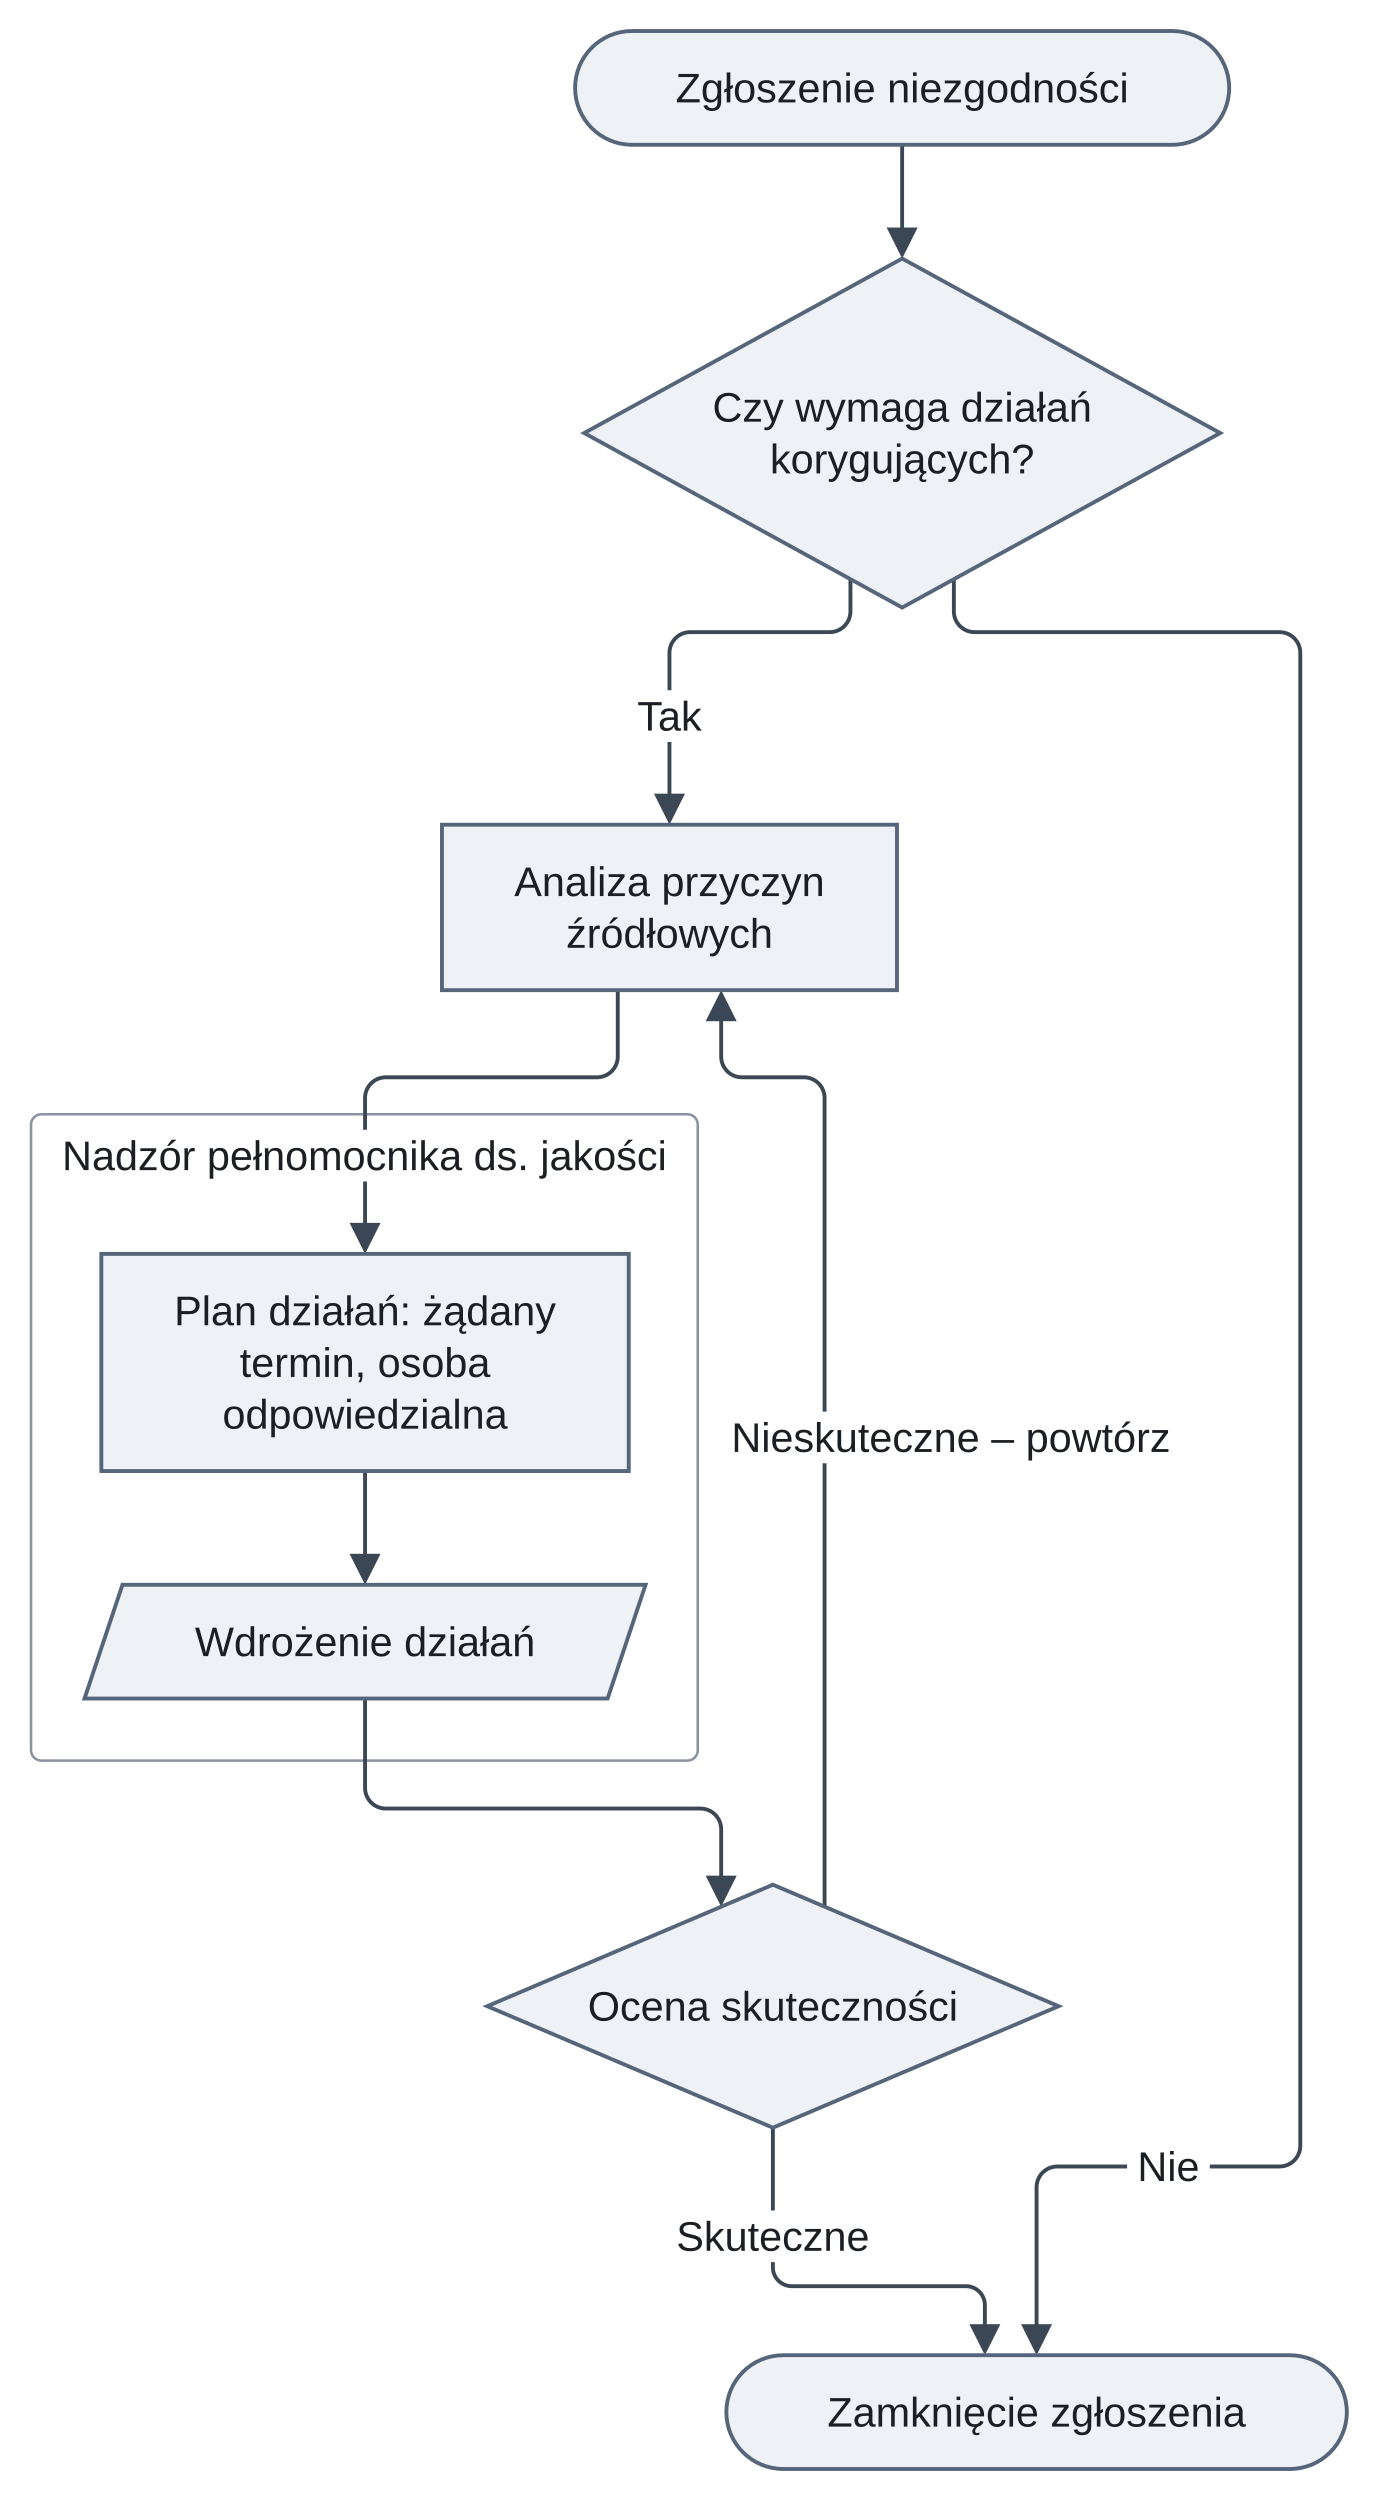
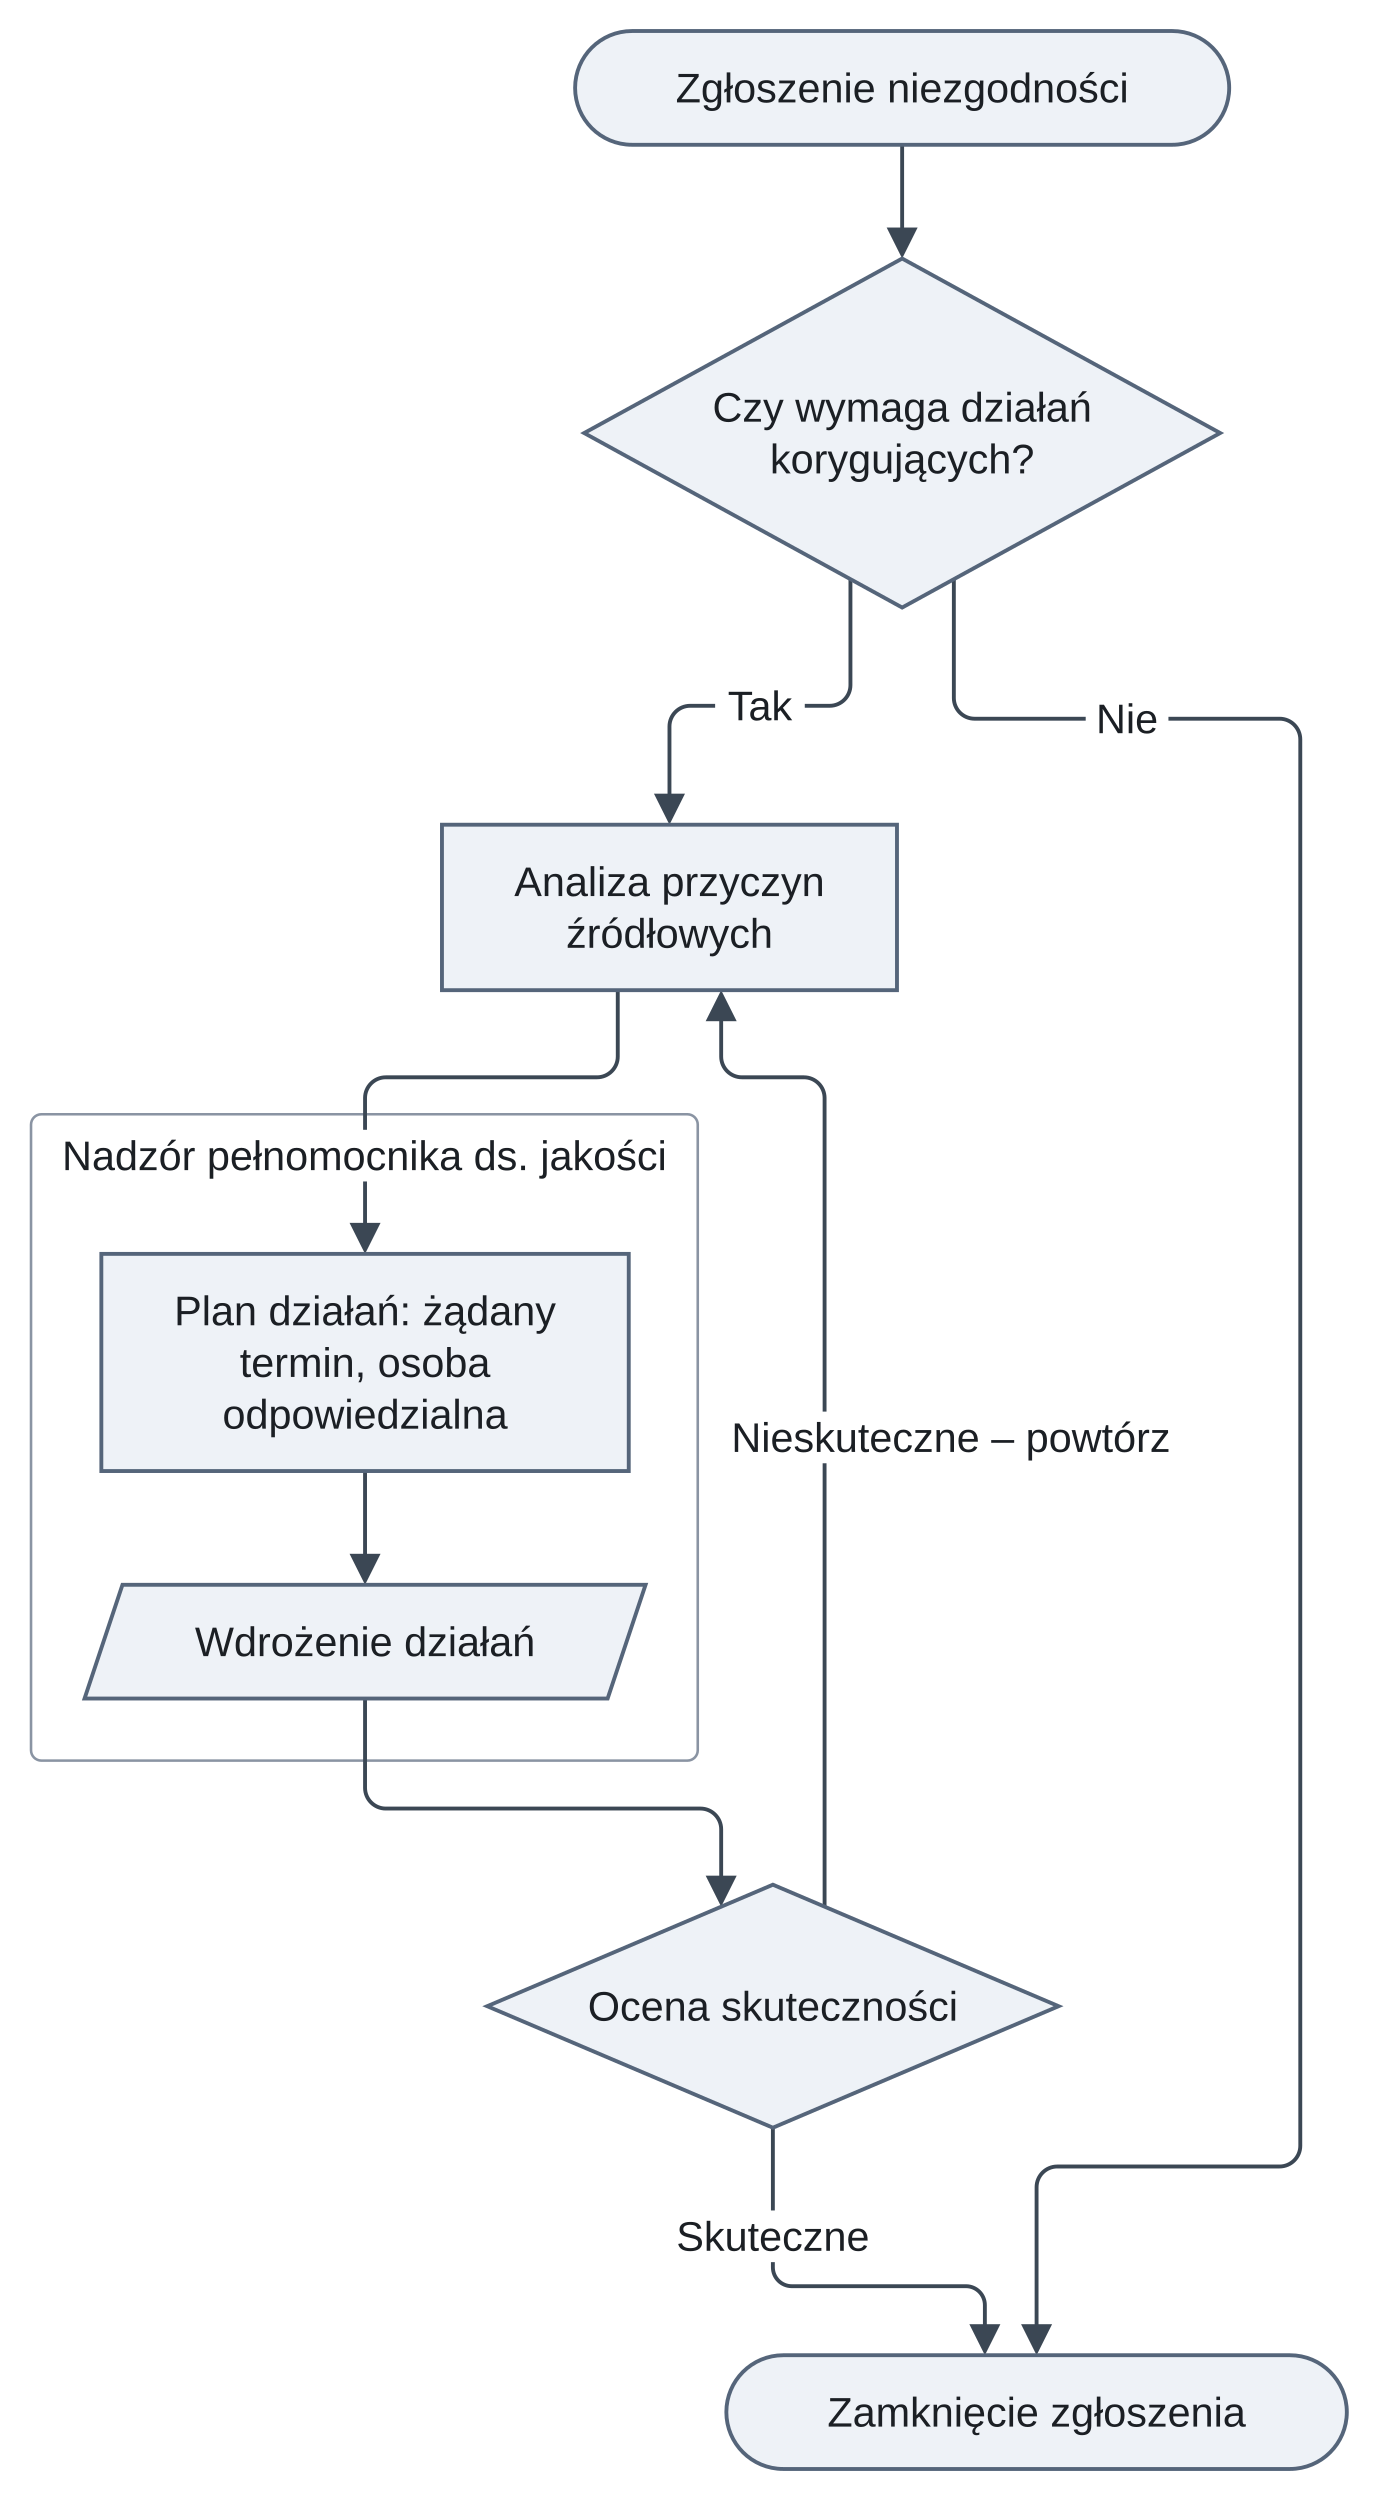
<svg xmlns="http://www.w3.org/2000/svg" version="1.1" width="532.95" height="967" viewBox="-11.95 -12 532.95 967" role="img" font-family="Arimo, Arial, 'Liberation Sans', sans-serif" font-size="16">
  <defs>
-     <clipPath id="label-holes-a4edd0cf">
-       <path d="M-11.95 -12 L521 -12 L521 955 L-11.95 955 M8.05 425 L8.05 445 L249.95 445 L249.95 425 M229.66 255 L229.66 275 L264.34 275 L264.34 255 M424 816 L424 836 L456 836 L456 816 M245.64 843 L245.64 863 L328.36 863 L328.36 843 M266.95 534 L266.95 554 L444.8 554 L444.8 534" />
+     <clipPath id="label-holes-8a5bf359">
+       <path d="M-11.95 -12 L521 -12 L521 955 L-11.95 955 M8.05 425 L8.05 445 L249.95 445 L249.95 425 M264.66 251 L264.66 271 L299.34 271 L299.34 251 M408 256 L408 276 L440 276 L440 256 M245.64 843 L245.64 863 L328.36 863 L328.36 843 M266.95 534 L266.95 554 L444.8 554 L444.8 534" />
    </clipPath>
  </defs>
-   <g clip-path="url(#label-holes-a4edd0cf)">
+   <g clip-path="url(#label-holes-8a5bf359)">
    <rect class="cluster" x="0.05" y="419" width="257.89" height="250" rx="4" fill="none" stroke="#8a94a3" stroke-width="1" />
  </g>
  <path class="edge" d="M129.25 557 L129.25 592.6" fill="none" stroke="#3b4754" stroke-width="1.5" />
  <path class="edge" d="M337 44 L337 79.6" fill="none" stroke="#3b4754" stroke-width="1.5" />
-   <g clip-path="url(#label-holes-a4edd0cf)">
-     <path class="edge" d="M317 212.02 L317 224.51 C317 228.91 313.4 232.51 309 232.51 L255 232.51 C250.6 232.51 247 236.11 247 240.51 L247 253 L247 298.6" fill="none" stroke="#3b4754" stroke-width="1.5" />
+   <g clip-path="url(#label-holes-8a5bf359)">
+     <path class="edge" d="M317 212.02 L317 253 C317 257.4 313.4 261 309 261 L255 261 C250.6 261 247 264.6 247 269 L247 298.6" fill="none" stroke="#3b4754" stroke-width="1.5" />
  </g>
-   <g clip-path="url(#label-holes-a4edd0cf)">
-     <path class="edge" d="M357 212.02 L357 224.51 C357 228.91 360.6 232.51 365 232.51 L483 232.51 C487.4 232.51 491 236.11 491 240.51 L491 253 L491 811 L491 818 C491 822.4 487.4 826 483 826 L397 826 C392.6 826 389 829.6 389 834 L389 841 L389 890.6" fill="none" stroke="#3b4754" stroke-width="1.5" />
+   <g clip-path="url(#label-holes-8a5bf359)">
+     <path class="edge" d="M357 212.02 L357 258 C357 262.4 360.6 266 365 266 L483 266 C487.4 266 491 269.6 491 274 L491 811 L491 818 C491 822.4 487.4 826 483 826 L397 826 C392.6 826 389 829.6 389 834 L389 841 L389 890.6" fill="none" stroke="#3b4754" stroke-width="1.5" />
  </g>
-   <g clip-path="url(#label-holes-a4edd0cf)">
+   <g clip-path="url(#label-holes-8a5bf359)">
    <path class="edge" d="M227 371 L227 396.7 C227 401.1 223.4 404.7 219 404.7 L137.25 404.7 C132.85 404.7 129.25 408.3 129.25 412.7 L129.25 419 L129.25 464.6" fill="none" stroke="#3b4754" stroke-width="1.5" />
  </g>
  <path class="edge" d="M129.25 645 L129.25 669 L129.25 679.55 C129.25 683.95 132.85 687.55 137.25 687.55 L259 687.55 C263.4 687.55 267 691.15 267 695.55 L267 717.11" fill="none" stroke="#3b4754" stroke-width="1.5" />
-   <g clip-path="url(#label-holes-a4edd0cf)">
+   <g clip-path="url(#label-holes-8a5bf359)">
    <path class="edge" d="M287 811 L287 865 L287 865 C287 869.02 290.28 872.3 294.3 872.3 L361.7 872.3 C365.72 872.3 369 875.58 369 879.6 L369 890.6" fill="none" stroke="#3b4754" stroke-width="1.5" />
  </g>
-   <g clip-path="url(#label-holes-a4edd0cf)">
+   <g clip-path="url(#label-holes-8a5bf359)">
    <path class="edge" d="M267 379.4 L267 396.7 C267 401.1 270.6 404.7 275 404.7 L299 404.7 C303.4 404.7 307 408.3 307 412.7 L307 419 L307 725.51" fill="none" stroke="#3b4754" stroke-width="1.5" />
  </g>
  <polygon class="arrowhead" points="129.25,601 123.25,589 135.25,589" fill="#3b4754" />
  <polygon class="arrowhead" points="337,88 331,76 343,76" fill="#3b4754" />
  <polygon class="arrowhead" points="247,307 241,295 253,295" fill="#3b4754" />
  <polygon class="arrowhead" points="389,899 383,887 395,887" fill="#3b4754" />
  <polygon class="arrowhead" points="129.25,473 123.25,461 135.25,461" fill="#3b4754" />
  <polygon class="arrowhead" points="267,725.51 261,713.51 273,713.51" fill="#3b4754" />
  <polygon class="arrowhead" points="369,899 363,887 375,887" fill="#3b4754" />
  <polygon class="arrowhead" points="267,371 273,383 261,383" fill="#3b4754" />
  <rect class="node" x="210.5" y="0" width="253" height="44" rx="22" fill="#eef2f7" stroke="#55657a" stroke-width="1.5" />
  <polygon class="node" points="337,88 460,155.5 337,223 214,155.5" fill="#eef2f7" stroke="#55657a" stroke-width="1.5" />
  <rect class="node" x="159" y="307" width="176" height="64" fill="#eef2f7" stroke="#55657a" stroke-width="1.5" />
  <rect class="node" x="27.25" y="473" width="204" height="84" fill="#eef2f7" stroke="#55657a" stroke-width="1.5" />
  <polygon class="node" points="35.42,601 237.75,601 223.08,645 20.75,645" fill="#eef2f7" stroke="#55657a" stroke-width="1.5" />
  <polygon class="node" points="287,717 397.5,764 287,811 176.5,764" fill="#eef2f7" stroke="#55657a" stroke-width="1.5" />
  <rect class="node" x="269" y="899" width="240" height="44" rx="22" fill="#eef2f7" stroke="#55657a" stroke-width="1.5" />
  <text class="node-label" x="337" y="27.6" text-anchor="middle" fill="#1b1f24">Zgłoszenie niezgodności</text>
  <text class="node-label" x="337" y="151.1" text-anchor="middle" fill="#1b1f24">Czy wymaga działań</text>
  <text class="node-label" x="337" y="171.1" text-anchor="middle" fill="#1b1f24">korygujących?</text>
  <text class="node-label" x="247" y="334.6" text-anchor="middle" fill="#1b1f24">Analiza przyczyn</text>
  <text class="node-label" x="247" y="354.6" text-anchor="middle" fill="#1b1f24">źródłowych</text>
  <text class="cluster-title" x="129" y="440.6" text-anchor="middle" fill="#1b1f24">Nadzór pełnomocnika ds. jakości</text>
  <text class="node-label" x="129.25" y="500.6" text-anchor="middle" fill="#1b1f24">Plan działań: żądany</text>
  <text class="node-label" x="129.25" y="520.6" text-anchor="middle" fill="#1b1f24">termin, osoba</text>
  <text class="node-label" x="129.25" y="540.6" text-anchor="middle" fill="#1b1f24">odpowiedzialna</text>
  <text class="node-label" x="129.25" y="628.6" text-anchor="middle" fill="#1b1f24">Wdrożenie działań</text>
  <text class="node-label" x="287" y="769.6" text-anchor="middle" fill="#1b1f24">Ocena skuteczności</text>
  <text class="node-label" x="389" y="926.6" text-anchor="middle" fill="#1b1f24">Zamknięcie zgłoszenia</text>
-   <text class="edge-label" x="247" y="270.6" text-anchor="middle" fill="#1b1f24">Tak</text>
-   <text class="edge-label" x="440" y="831.6" text-anchor="middle" fill="#1b1f24">Nie</text>
+   <text class="edge-label" x="282" y="266.6" text-anchor="middle" fill="#1b1f24">Tak</text>
+   <text class="edge-label" x="424" y="271.6" text-anchor="middle" fill="#1b1f24">Nie</text>
  <text class="edge-label" x="287" y="858.6" text-anchor="middle" fill="#1b1f24">Skuteczne</text>
  <text class="edge-label" x="355.88" y="549.6" text-anchor="middle" fill="#1b1f24">Nieskuteczne – powtórz</text>
</svg>
